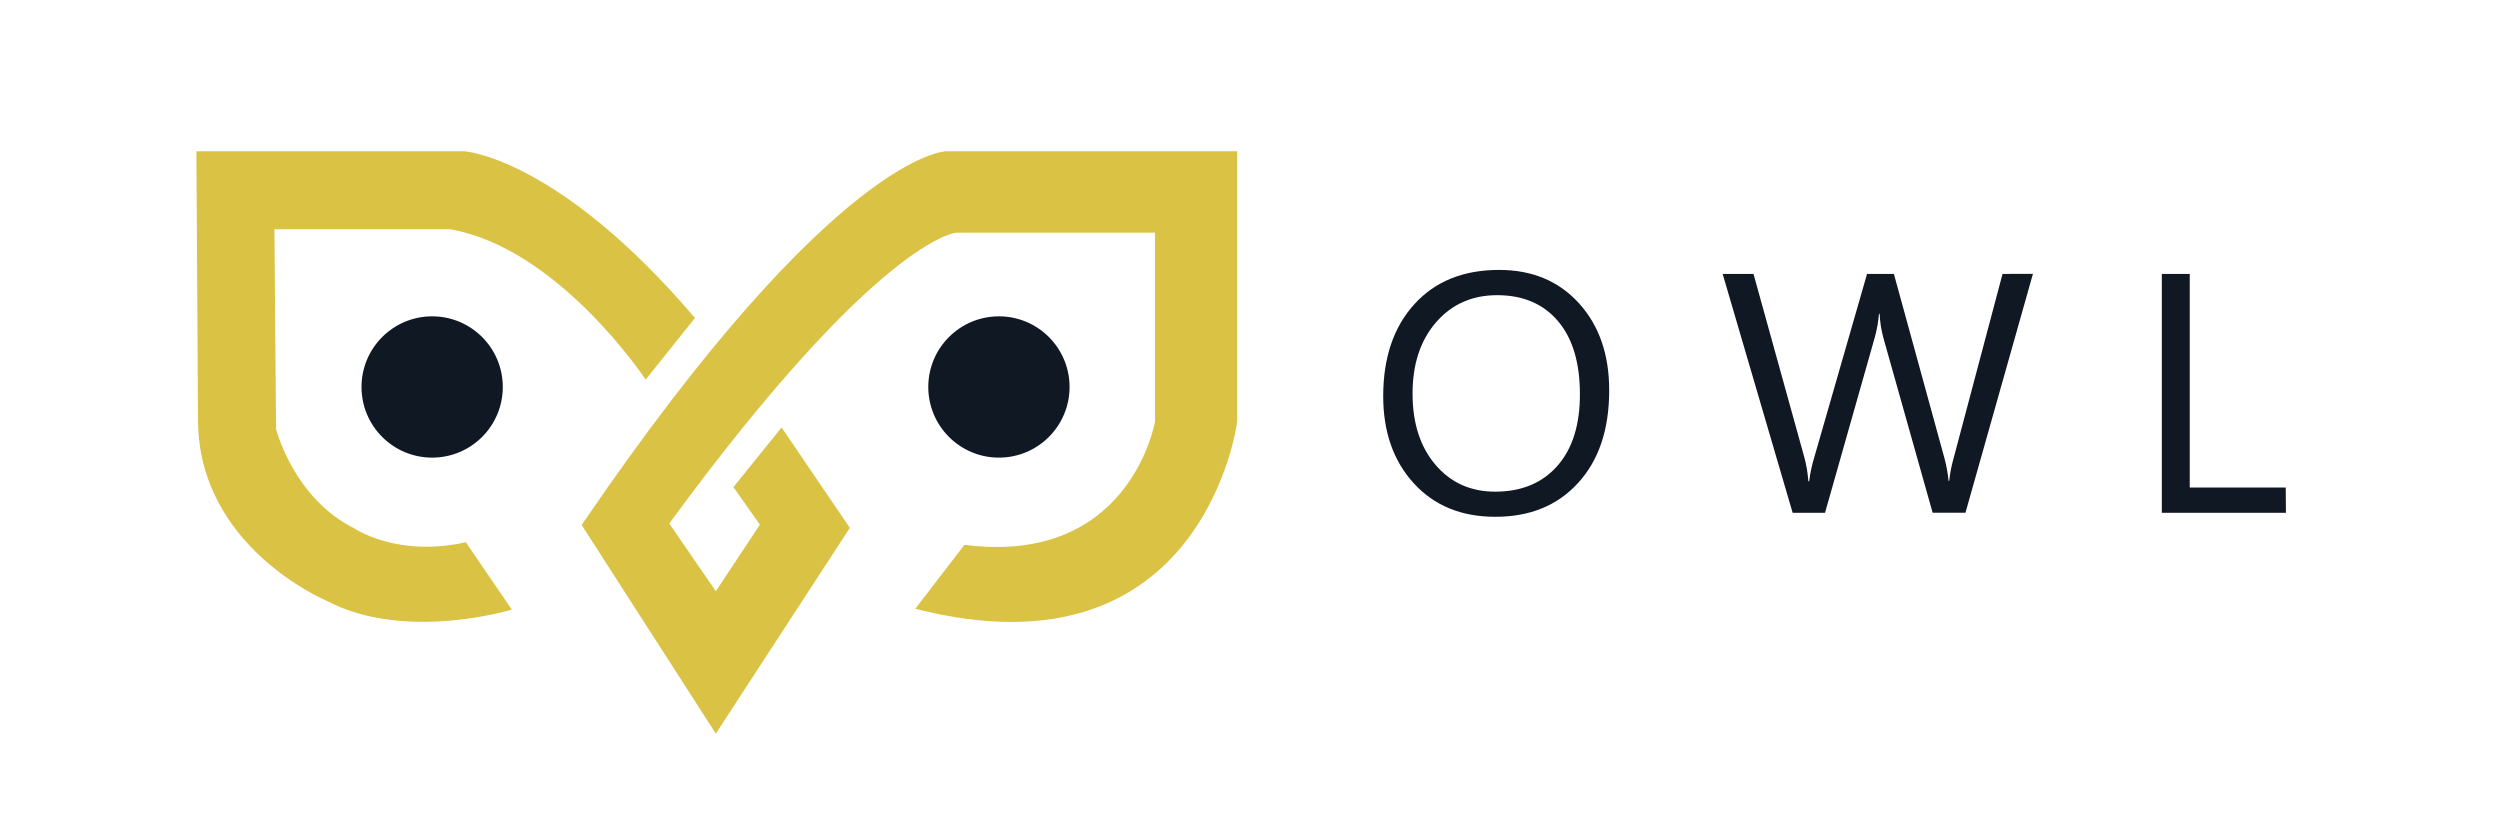
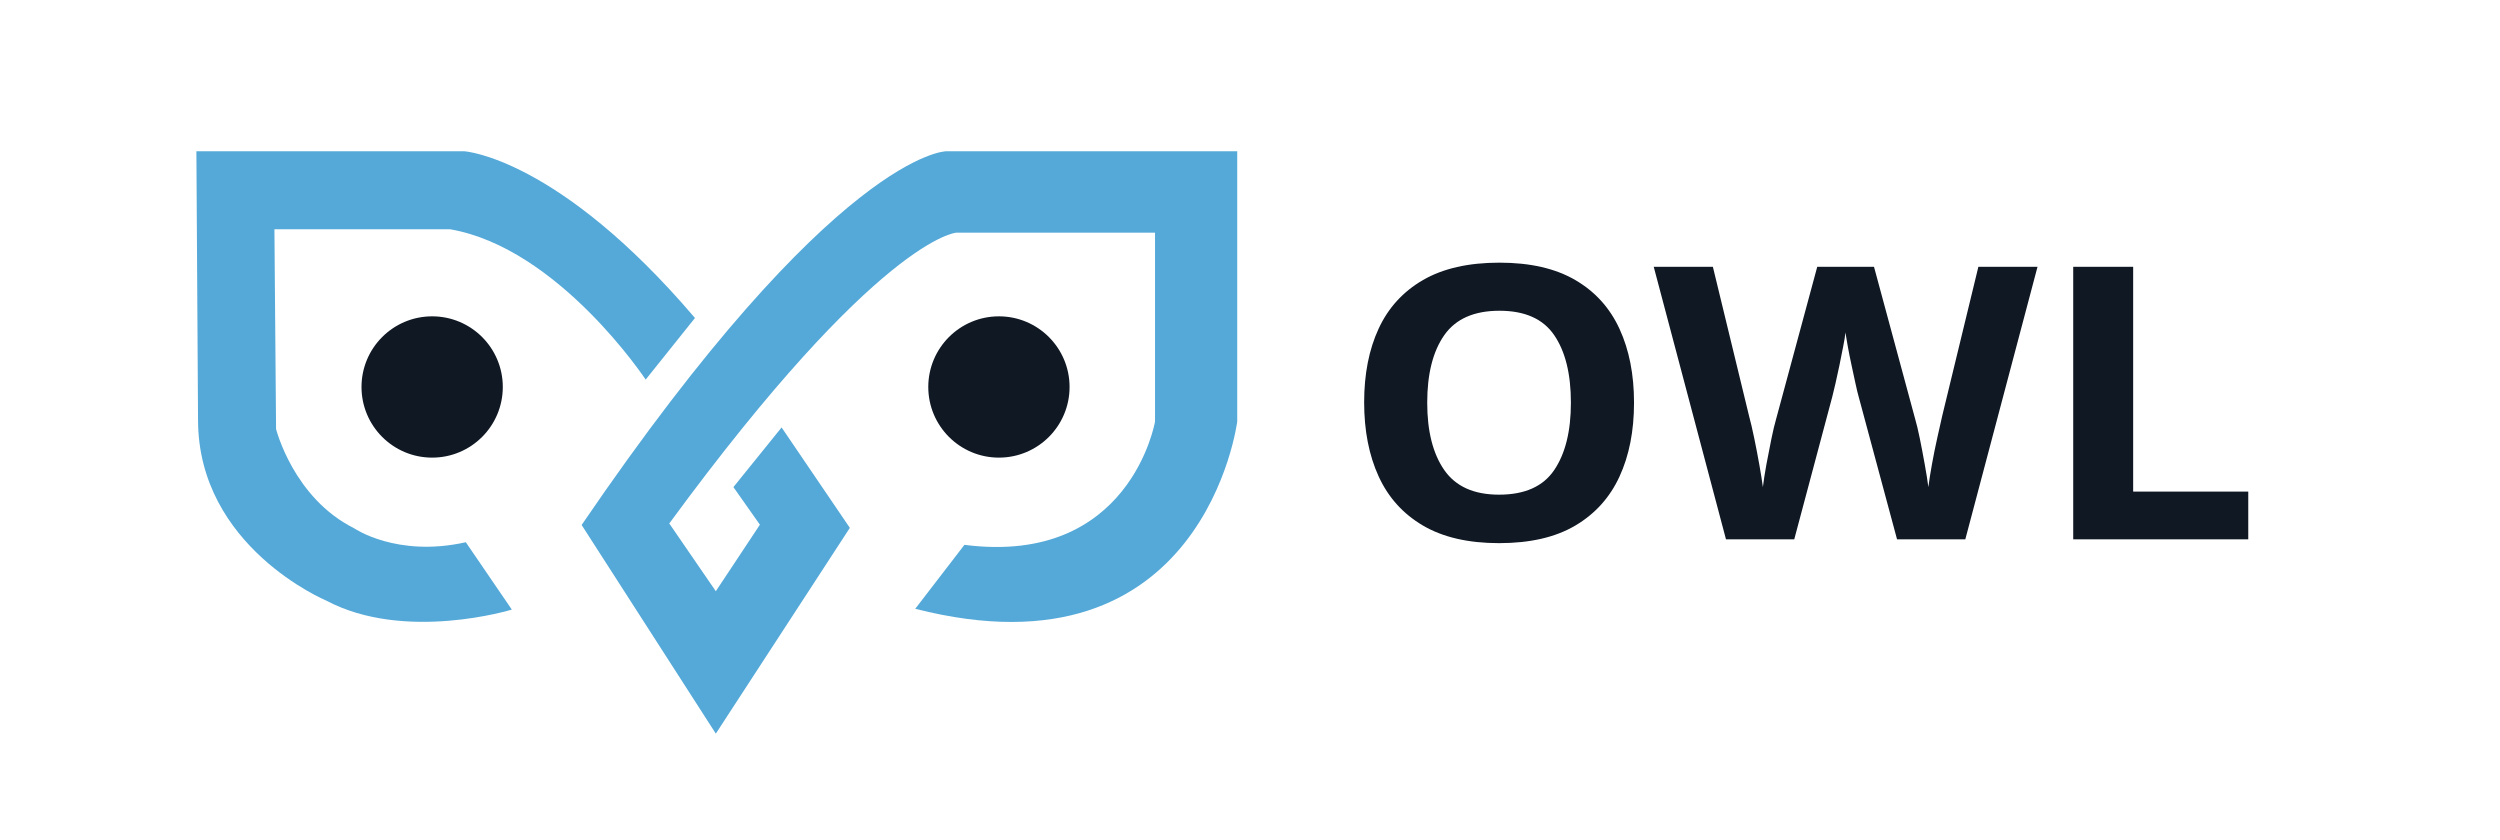
<svg xmlns="http://www.w3.org/2000/svg" id="Layer_2" data-name="Layer 2" viewBox="0 0 805.79 270.57">
  <defs>
-     <style>.cls-1{fill:#dac245;}.cls-2{fill:#101824;}</style>
+     <style>.cls-1{fill:#54A9D8;}.cls-2,.cls-3{fill:#101824;}.cls-3{font-size:123px;font-family:Nunito-ExtraBold, Nunito;font-weight:800;}.cls-4{letter-spacing:-0.02em;}</style>
  </defs>
  <path class="cls-1" d="M63.3,48.75l.53,86.57h0c0,41,41.3,58.25,41.3,58.25,25.42,13.5,59.84,2.91,59.84,2.91l-14.83-21.71c-22.24,5-36-4.5-36-4.5-19.6-9.8-25.16-32-25.16-32L88.45,73.9h56.66c34.95,6.09,63,48.45,63,48.45L224,102.49c-44.21-51.89-74.4-53.74-74.4-53.74Z" />
  <path class="cls-1" d="M187.47,169.21l43.25,67.25,43.2-66.32-22-32.37L236.39,157l8.54,12.12-14.21,21.44-15-21.84C283.32,76.55,308.2,75,308.2,75h64.08v60.89s-7.95,46.6-61.43,39.72L295,196.22c93.19,23.83,103.78-60.37,103.78-60.37V48.75H305S269.55,48.75,187.47,169.21Z" />
  <circle class="cls-2" cx="139.29" cy="124.73" r="22.77" />
  <circle class="cls-2" cx="321.97" cy="124.73" r="22.77" />
-   <path class="cls-2" d="M481.93,166.57q-16.38,0-26.24-10.79t-9.86-28.09q0-18.59,10.05-29.65T483.22,87q15.94,0,25.7,10.74t9.75,28.09q0,18.85-10,29.81T481.93,166.57Zm.64-71.43q-12.13,0-19.71,8.75t-7.57,23q0,14.24,7.38,22.91t19.26,8.67q12.68,0,20-8.27t7.3-23.15q0-15.26-7.09-23.58T482.57,95.14Z" />
-   <path class="cls-2" d="M655.25,88.26l-21.75,77H622.92L607.07,109a35.15,35.15,0,0,1-1.23-7.85h-.22a39.84,39.84,0,0,1-1.39,7.74l-16,56.4H577.8l-22.56-77h9.94l16.38,59.09a38.89,38.89,0,0,1,1.29,7.73h.27a45.5,45.5,0,0,1,1.66-7.73l17-59.09h8.65l16.33,59.52a44.24,44.24,0,0,1,1.29,7.19h.21a43.2,43.2,0,0,1,1.45-7.41l15.74-59.3Z" />
-   <path class="cls-2" d="M736.79,165.29h-40v-77h9v68.86h30.94Z" />
+   <text class="cls-3" transform="translate(432.26 173.83) scale(1.04 1)">
+     <tspan class="cls-4">O</tspan>
+     <tspan x="96.89" y="0">WL</tspan>
+   </text>
</svg>
